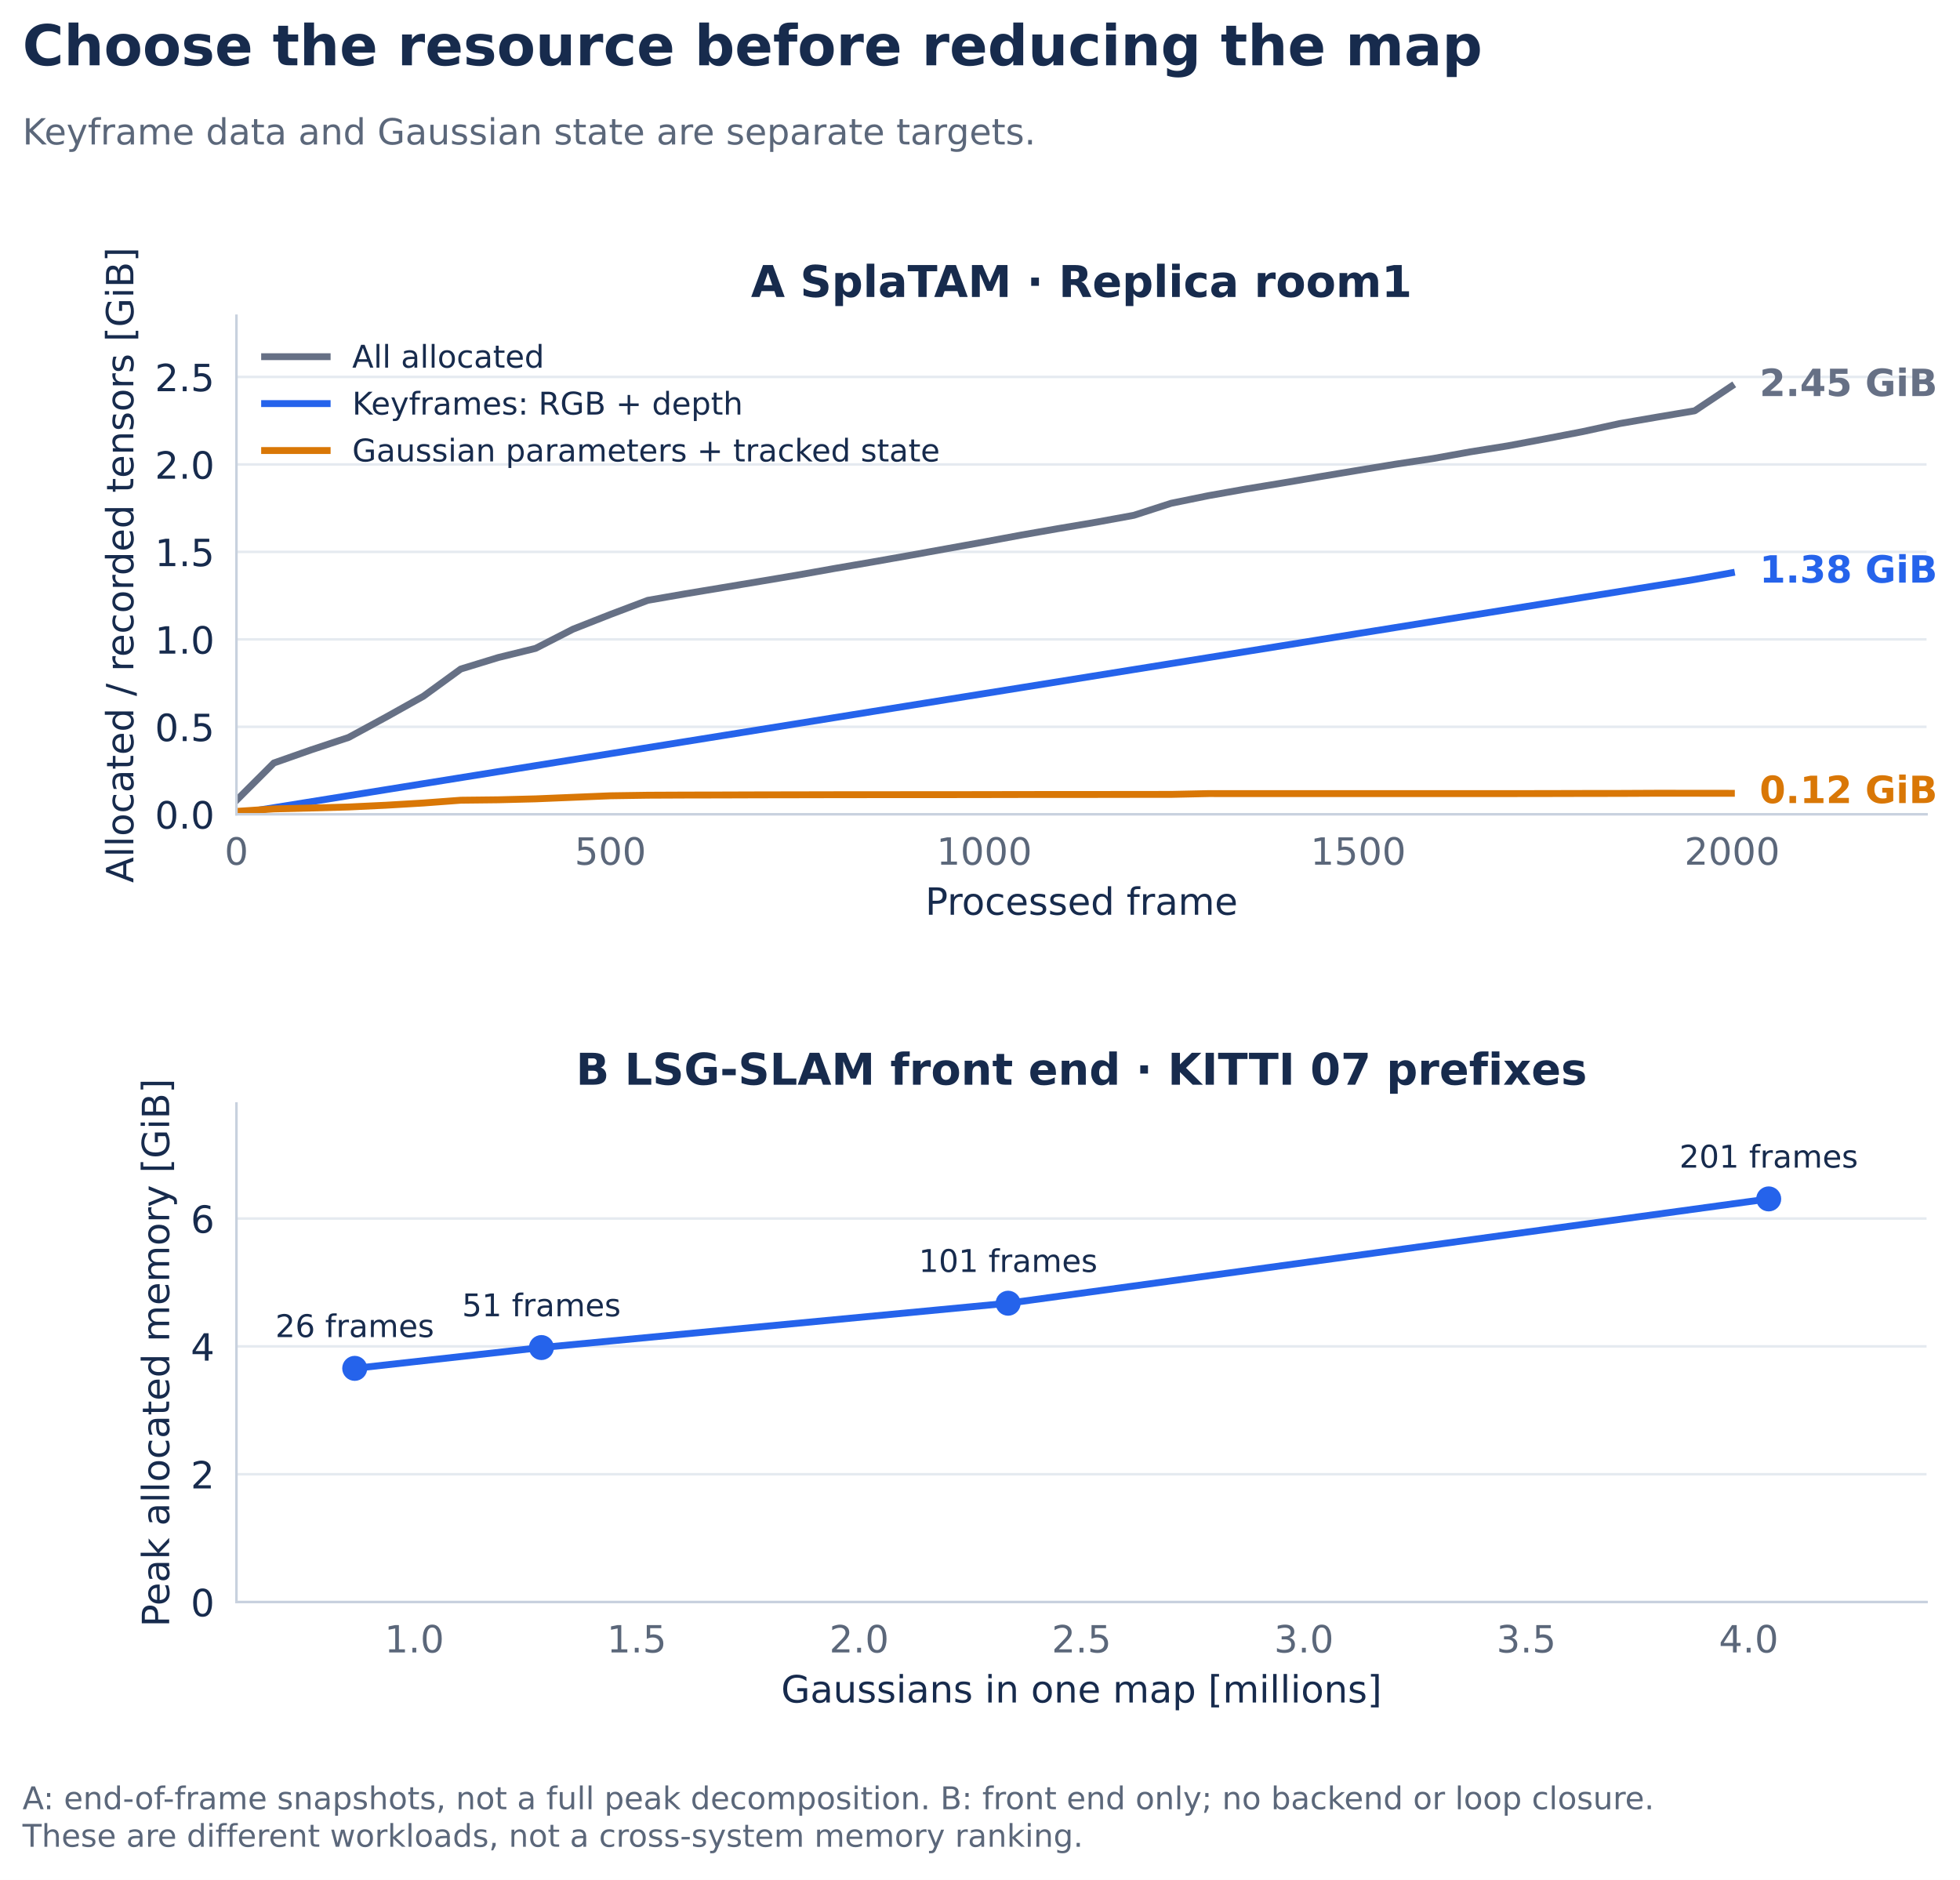
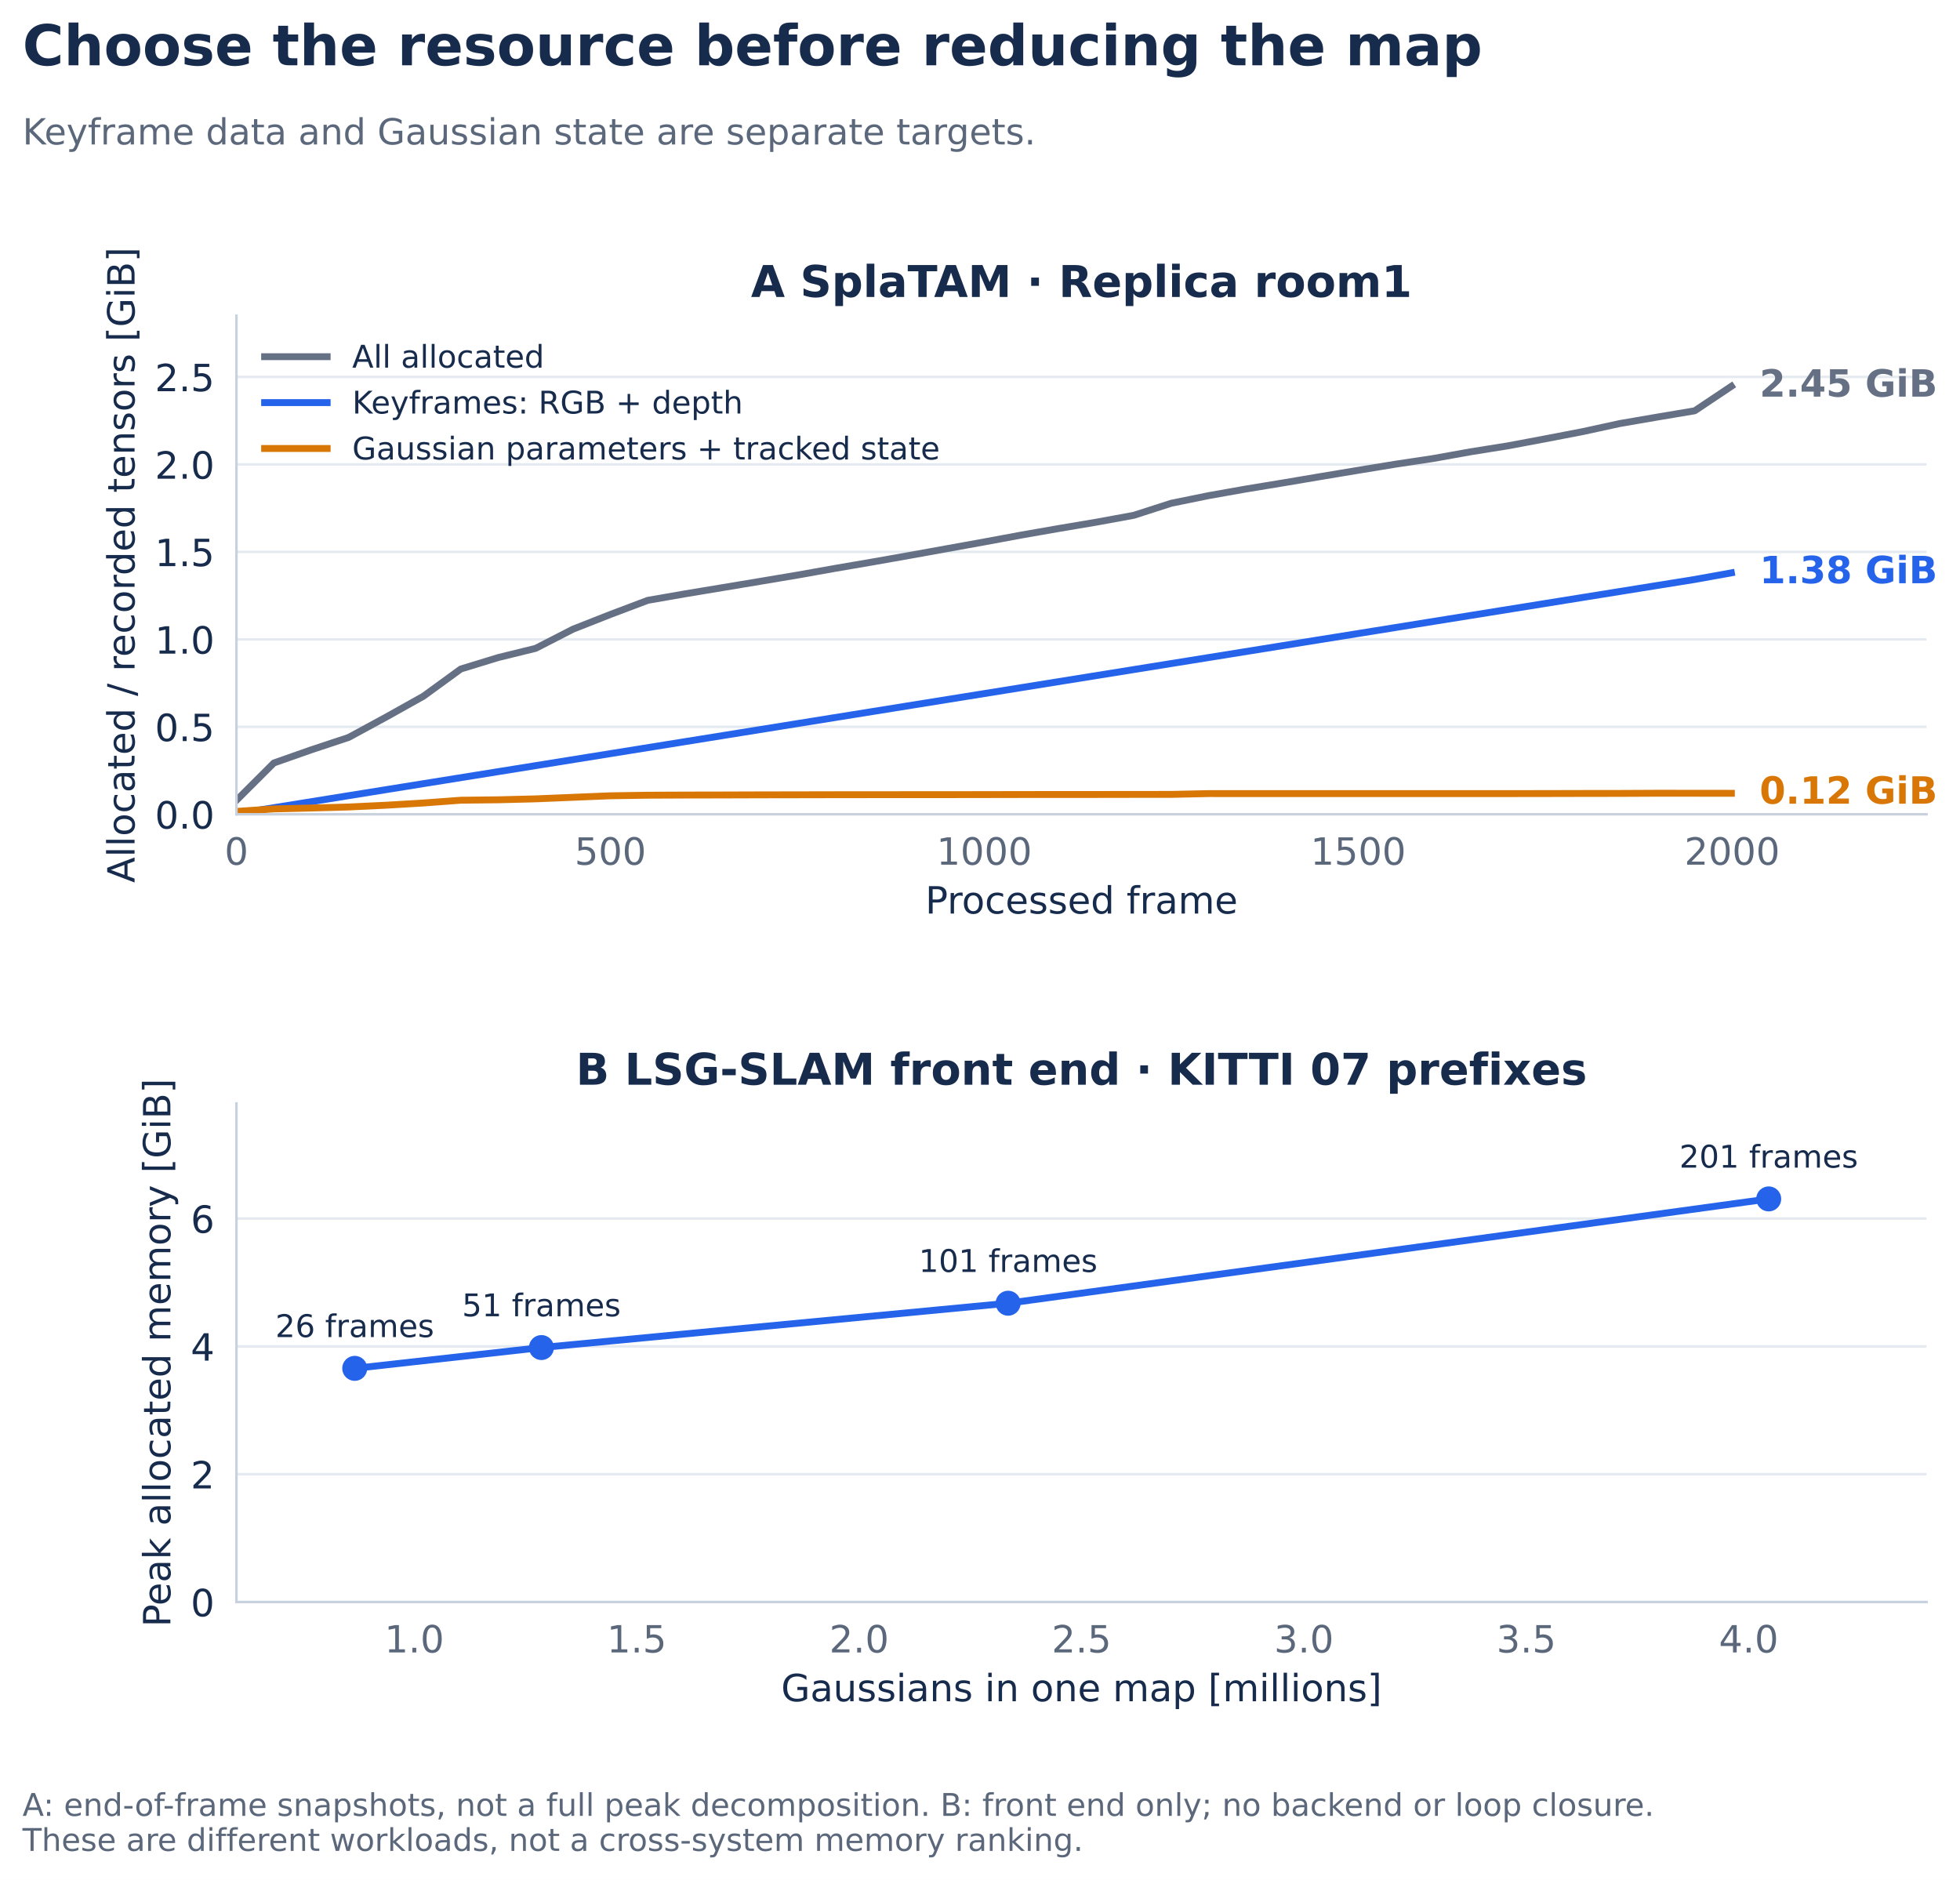
<svg xmlns="http://www.w3.org/2000/svg" xmlns:xlink="http://www.w3.org/1999/xlink" width="626.649pt" height="601.056pt" viewBox="0 0 626.649 601.056" version="1.1">
  <defs>
    <style type="text/css">*{stroke-linejoin: round; stroke-linecap: butt}</style>
  </defs>
  <g id="figure_1">
    <g id="patch_1">
      <path d="M 0 601.056  L 626.649 601.056  L 626.649 0  L 0 0  z " style="fill: #ffffff" />
    </g>
    <g id="axes_1">
      <g id="patch_2">
        <path d="M 75.6 260.349  L 615.96 260.349  L 615.96 100.944  L 75.6 100.944  z " style="fill: #ffffff" />
      </g>
      <g id="matplotlib.axis_1">
        <g id="xtick_1">
          <g id="line2d_1" />
          <g id="text_1">
-             <text style="font-size: 12px; font-family: 'DejaVu Sans'; text-anchor: middle; fill: #5b677a" x="75.6" y="276.466" transform="rotate(-0 75.6 276.4658)">0</text>
+             <text style="font-size: 12px; font-family: 'DejaVu Sans'; text-anchor: middle; fill: #5b677a" x="75.6" y="276.467" transform="rotate(-0 75.6 276.4668)">0</text>
          </g>
        </g>
        <g id="xtick_2">
          <g id="line2d_2" />
          <g id="text_2">
-             <text style="font-size: 12px; font-family: 'DejaVu Sans'; text-anchor: middle; fill: #5b677a" x="195.149" y="276.466" transform="rotate(-0 195.1487 276.4658)">500</text>
+             <text style="font-size: 12px; font-family: 'DejaVu Sans'; text-anchor: middle; fill: #5b677a" x="195.149" y="276.467" transform="rotate(-0 195.1487 276.4668)">500</text>
          </g>
        </g>
        <g id="xtick_3">
          <g id="line2d_3" />
          <g id="text_3">
-             <text style="font-size: 12px; font-family: 'DejaVu Sans'; text-anchor: middle; fill: #5b677a" x="314.697" y="276.466" transform="rotate(-0 314.6973 276.4658)">1000</text>
+             <text style="font-size: 12px; font-family: 'DejaVu Sans'; text-anchor: middle; fill: #5b677a" x="314.697" y="276.467" transform="rotate(-0 314.6973 276.4668)">1000</text>
          </g>
        </g>
        <g id="xtick_4">
          <g id="line2d_4" />
          <g id="text_4">
-             <text style="font-size: 12px; font-family: 'DejaVu Sans'; text-anchor: middle; fill: #5b677a" x="434.246" y="276.466" transform="rotate(-0 434.246 276.4658)">1500</text>
+             <text style="font-size: 12px; font-family: 'DejaVu Sans'; text-anchor: middle; fill: #5b677a" x="434.246" y="276.467" transform="rotate(-0 434.246 276.4668)">1500</text>
          </g>
        </g>
        <g id="xtick_5">
          <g id="line2d_5" />
          <g id="text_5">
-             <text style="font-size: 12px; font-family: 'DejaVu Sans'; text-anchor: middle; fill: #5b677a" x="553.795" y="276.466" transform="rotate(-0 553.7947 276.4658)">2000</text>
+             <text style="font-size: 12px; font-family: 'DejaVu Sans'; text-anchor: middle; fill: #5b677a" x="553.795" y="276.467" transform="rotate(-0 553.7947 276.4668)">2000</text>
          </g>
        </g>
        <g id="text_6">
-           <text style="font-size: 12px; font-family: 'DejaVu Sans'; text-anchor: middle; fill: #172b4d" x="345.78" y="292.467" transform="rotate(-0 345.78 292.4668)">Processed frame</text>
+           <text style="font-size: 12px; font-family: 'DejaVu Sans'; text-anchor: middle; fill: #172b4d" x="345.78" y="292.081" transform="rotate(-0 345.78 292.0805)">Processed frame</text>
        </g>
      </g>
      <g id="matplotlib.axis_2">
        <g id="ytick_1">
          <g id="line2d_6">
-             <path d="M 75.6 260.349  L 615.96 260.349  " clip-path="url(#pa0e43eb19b)" style="fill: none; stroke: #e5eaf0; stroke-width: 0.8; stroke-linecap: square" />
+             <path d="M 75.6 260.349  L 615.96 260.349  " clip-path="url(#p61e2022e3b)" style="fill: none; stroke: #e5eaf0; stroke-width: 0.8; stroke-linecap: square" />
          </g>
          <g id="line2d_7" />
          <g id="text_7">
-             <text style="font-size: 12px; font-family: 'DejaVu Sans'; text-anchor: end; fill: #172b4d" x="68.6" y="264.907" transform="rotate(-0 68.6 264.9072)">0.0</text>
+             <text style="font-size: 12px; font-family: 'DejaVu Sans'; text-anchor: end; fill: #172b4d" x="68.6" y="264.908" transform="rotate(-0 68.6 264.9077)">0.0</text>
          </g>
        </g>
        <g id="ytick_2">
          <g id="line2d_8">
-             <path d="M 75.6 232.383  L 615.96 232.383  " clip-path="url(#pa0e43eb19b)" style="fill: none; stroke: #e5eaf0; stroke-width: 0.8; stroke-linecap: square" />
+             <path d="M 75.6 232.383  L 615.96 232.383  " clip-path="url(#p61e2022e3b)" style="fill: none; stroke: #e5eaf0; stroke-width: 0.8; stroke-linecap: square" />
          </g>
          <g id="line2d_9" />
          <g id="text_8">
-             <text style="font-size: 12px; font-family: 'DejaVu Sans'; text-anchor: end; fill: #172b4d" x="68.6" y="236.942" transform="rotate(-0 68.6 236.9415)">0.5</text>
+             <text style="font-size: 12px; font-family: 'DejaVu Sans'; text-anchor: end; fill: #172b4d" x="68.6" y="236.942" transform="rotate(-0 68.6 236.942)">0.5</text>
          </g>
        </g>
        <g id="ytick_3">
          <g id="line2d_10">
-             <path d="M 75.6 204.417  L 615.96 204.417  " clip-path="url(#pa0e43eb19b)" style="fill: none; stroke: #e5eaf0; stroke-width: 0.8; stroke-linecap: square" />
+             <path d="M 75.6 204.417  L 615.96 204.417  " clip-path="url(#p61e2022e3b)" style="fill: none; stroke: #e5eaf0; stroke-width: 0.8; stroke-linecap: square" />
          </g>
          <g id="line2d_11" />
          <g id="text_9">
-             <text style="font-size: 12px; font-family: 'DejaVu Sans'; text-anchor: end; fill: #172b4d" x="68.6" y="208.976" transform="rotate(-0 68.6 208.9758)">1.0</text>
+             <text style="font-size: 12px; font-family: 'DejaVu Sans'; text-anchor: end; fill: #172b4d" x="68.6" y="208.976" transform="rotate(-0 68.6 208.9763)">1.0</text>
          </g>
        </g>
        <g id="ytick_4">
          <g id="line2d_12">
-             <path d="M 75.6 176.451  L 615.96 176.451  " clip-path="url(#pa0e43eb19b)" style="fill: none; stroke: #e5eaf0; stroke-width: 0.8; stroke-linecap: square" />
+             <path d="M 75.6 176.451  L 615.96 176.451  " clip-path="url(#p61e2022e3b)" style="fill: none; stroke: #e5eaf0; stroke-width: 0.8; stroke-linecap: square" />
          </g>
          <g id="line2d_13" />
          <g id="text_10">
-             <text style="font-size: 12px; font-family: 'DejaVu Sans'; text-anchor: end; fill: #172b4d" x="68.6" y="181.01" transform="rotate(-0 68.6 181.0101)">1.5</text>
+             <text style="font-size: 12px; font-family: 'DejaVu Sans'; text-anchor: end; fill: #172b4d" x="68.6" y="181.011" transform="rotate(-0 68.6 181.0105)">1.5</text>
          </g>
        </g>
        <g id="ytick_5">
          <g id="line2d_14">
-             <path d="M 75.6 148.486  L 615.96 148.486  " clip-path="url(#pa0e43eb19b)" style="fill: none; stroke: #e5eaf0; stroke-width: 0.8; stroke-linecap: square" />
+             <path d="M 75.6 148.486  L 615.96 148.486  " clip-path="url(#p61e2022e3b)" style="fill: none; stroke: #e5eaf0; stroke-width: 0.8; stroke-linecap: square" />
          </g>
          <g id="line2d_15" />
          <g id="text_11">
-             <text style="font-size: 12px; font-family: 'DejaVu Sans'; text-anchor: end; fill: #172b4d" x="68.6" y="153.044" transform="rotate(-0 68.6 153.0443)">2.0</text>
+             <text style="font-size: 12px; font-family: 'DejaVu Sans'; text-anchor: end; fill: #172b4d" x="68.6" y="153.045" transform="rotate(-0 68.6 153.0448)">2.0</text>
          </g>
        </g>
        <g id="ytick_6">
          <g id="line2d_16">
-             <path d="M 75.6 120.52  L 615.96 120.52  " clip-path="url(#pa0e43eb19b)" style="fill: none; stroke: #e5eaf0; stroke-width: 0.8; stroke-linecap: square" />
+             <path d="M 75.6 120.52  L 615.96 120.52  " clip-path="url(#p61e2022e3b)" style="fill: none; stroke: #e5eaf0; stroke-width: 0.8; stroke-linecap: square" />
          </g>
          <g id="line2d_17" />
          <g id="text_12">
-             <text style="font-size: 12px; font-family: 'DejaVu Sans'; text-anchor: end; fill: #172b4d" x="68.6" y="125.079" transform="rotate(-0 68.6 125.0786)">2.5</text>
+             <text style="font-size: 12px; font-family: 'DejaVu Sans'; text-anchor: end; fill: #172b4d" x="68.6" y="125.079" transform="rotate(-0 68.6 125.0791)">2.5</text>
          </g>
        </g>
        <g id="text_13">
-           <text style="font-size: 12px; font-family: 'DejaVu Sans'; text-anchor: middle; fill: #172b4d" x="42.633" y="180.646" transform="rotate(-90 42.63344 180.6463)">Allocated / recorded tensors [GiB]</text>
+           <text style="font-size: 12px; font-family: 'DejaVu Sans'; text-anchor: middle; fill: #172b4d" x="43.021" y="180.646" transform="rotate(-90 43.02063 180.6463)">Allocated / recorded tensors [GiB]</text>
        </g>
      </g>
      <g id="line2d_18">
-         <path d="M 75.6 255.882  L 87.555 243.943  L 99.51 239.738  L 111.465 235.775  L 123.419 229.285  L 135.374 222.6  L 147.329 213.898  L 159.284 210.234  L 171.239 207.3  L 183.194 201.165  L 195.149 196.456  L 207.104 191.942  L 219.058 189.86  L 231.013 187.874  L 242.968 185.881  L 254.923 183.874  L 266.878 181.745  L 278.833 179.696  L 290.788 177.583  L 302.742 175.423  L 314.697 173.264  L 326.652 171.047  L 338.607 168.958  L 350.562 166.943  L 362.517 164.754  L 374.472 160.902  L 386.427 158.465  L 398.381 156.342  L 410.336 154.376  L 422.291 152.353  L 434.246 150.365  L 446.201 148.406  L 458.156 146.606  L 470.111 144.46  L 482.065 142.551  L 494.02 140.31  L 505.975 138.007  L 517.93 135.406  L 529.885 133.348  L 541.84 131.34  L 553.556 123.504  " clip-path="url(#pa0e43eb19b)" style="fill: none; stroke: #667085; stroke-width: 2.2; stroke-linecap: square" />
+         <path d="M 75.6 255.882  L 87.555 243.943  L 99.51 239.738  L 111.465 235.775  L 123.419 229.285  L 135.374 222.6  L 147.329 213.898  L 159.284 210.234  L 171.239 207.3  L 183.194 201.165  L 195.149 196.456  L 207.104 191.942  L 219.058 189.86  L 231.013 187.874  L 242.968 185.881  L 254.923 183.874  L 266.878 181.745  L 278.833 179.696  L 290.788 177.583  L 302.742 175.423  L 314.697 173.264  L 326.652 171.047  L 338.607 168.958  L 350.562 166.943  L 362.517 164.754  L 374.472 160.902  L 386.427 158.465  L 398.381 156.342  L 410.336 154.376  L 422.291 152.353  L 434.246 150.365  L 446.201 148.406  L 458.156 146.606  L 470.111 144.46  L 482.065 142.551  L 494.02 140.31  L 505.975 138.007  L 517.93 135.406  L 529.885 133.348  L 541.84 131.34  L 553.556 123.504  " clip-path="url(#p61e2022e3b)" style="fill: none; stroke: #667085; stroke-width: 2.2; stroke-linecap: square" />
      </g>
      <g id="line2d_19">
-         <path d="M 75.6 260.157  L 87.555 258.236  L 99.51 256.316  L 111.465 254.396  L 123.419 252.476  L 135.374 250.555  L 147.329 248.635  L 159.284 246.715  L 171.239 244.795  L 183.194 242.874  L 195.149 240.954  L 207.104 239.034  L 219.058 237.114  L 231.013 235.193  L 242.968 233.273  L 254.923 231.353  L 266.878 229.433  L 278.833 227.512  L 290.788 225.592  L 302.742 223.672  L 314.697 221.752  L 326.652 219.831  L 338.607 217.911  L 350.562 215.991  L 362.517 214.071  L 374.472 212.15  L 386.427 210.23  L 398.381 208.31  L 410.336 206.39  L 422.291 204.469  L 434.246 202.549  L 446.201 200.629  L 458.156 198.708  L 470.111 196.788  L 482.065 194.868  L 494.02 192.948  L 505.975 191.027  L 517.93 189.107  L 529.885 187.187  L 541.84 185.267  L 553.556 183.154  " clip-path="url(#pa0e43eb19b)" style="fill: none; stroke: #2563eb; stroke-width: 2.2; stroke-linecap: square" />
+         <path d="M 75.6 260.157  L 87.555 258.236  L 99.51 256.316  L 111.465 254.396  L 123.419 252.476  L 135.374 250.555  L 147.329 248.635  L 159.284 246.715  L 171.239 244.795  L 183.194 242.874  L 195.149 240.954  L 207.104 239.034  L 219.058 237.114  L 231.013 235.193  L 242.968 233.273  L 254.923 231.353  L 266.878 229.433  L 278.833 227.512  L 290.788 225.592  L 302.742 223.672  L 314.697 221.752  L 326.652 219.831  L 338.607 217.911  L 350.562 215.991  L 362.517 214.071  L 374.472 212.15  L 386.427 210.23  L 398.381 208.31  L 410.336 206.39  L 422.291 204.469  L 434.246 202.549  L 446.201 200.629  L 458.156 198.708  L 470.111 196.788  L 482.065 194.868  L 494.02 192.948  L 505.975 191.027  L 517.93 189.107  L 529.885 187.187  L 541.84 185.267  L 553.556 183.154  " clip-path="url(#p61e2022e3b)" style="fill: none; stroke: #2563eb; stroke-width: 2.2; stroke-linecap: square" />
      </g>
      <g id="line2d_20">
-         <path d="M 75.6 259.422  L 87.555 258.633  L 99.51 258.337  L 111.465 258.014  L 123.419 257.448  L 135.374 256.741  L 147.329 255.849  L 159.284 255.714  L 171.239 255.413  L 183.194 254.921  L 195.149 254.431  L 207.104 254.25  L 219.058 254.196  L 231.013 254.174  L 242.968 254.135  L 254.923 254.115  L 266.878 254.09  L 278.833 254.079  L 290.788 254.072  L 302.742 254.068  L 314.697 254.051  L 326.652 254.028  L 338.607 254.015  L 350.562 254.014  L 362.517 253.995  L 374.472 253.988  L 386.427 253.728  L 398.381 253.736  L 410.336 253.736  L 422.291 253.732  L 434.246 253.733  L 446.201 253.734  L 458.156 253.736  L 470.111 253.736  L 482.065 253.733  L 494.02 253.718  L 505.975 253.689  L 517.93 253.674  L 529.885 253.618  L 541.84 253.627  L 553.556 253.64  " clip-path="url(#pa0e43eb19b)" style="fill: none; stroke: #d97706; stroke-width: 2.2; stroke-linecap: square" />
+         <path d="M 75.6 259.422  L 87.555 258.633  L 99.51 258.337  L 111.465 258.014  L 123.419 257.448  L 135.374 256.741  L 147.329 255.849  L 159.284 255.714  L 171.239 255.413  L 183.194 254.921  L 195.149 254.431  L 207.104 254.25  L 219.058 254.196  L 231.013 254.174  L 242.968 254.135  L 254.923 254.115  L 266.878 254.09  L 278.833 254.079  L 290.788 254.072  L 302.742 254.068  L 314.697 254.051  L 326.652 254.028  L 338.607 254.015  L 350.562 254.014  L 362.517 253.995  L 374.472 253.988  L 386.427 253.728  L 398.381 253.736  L 410.336 253.736  L 422.291 253.732  L 434.246 253.733  L 446.201 253.734  L 458.156 253.736  L 470.111 253.736  L 482.065 253.733  L 494.02 253.718  L 505.975 253.689  L 517.93 253.674  L 529.885 253.618  L 541.84 253.627  L 553.556 253.64  " clip-path="url(#p61e2022e3b)" style="fill: none; stroke: #d97706; stroke-width: 2.2; stroke-linecap: square" />
      </g>
      <g id="patch_3">
        <path d="M 75.6 260.349  L 75.6 100.944  " style="fill: none; stroke: #c8d1de; stroke-width: 0.8; stroke-linejoin: miter; stroke-linecap: square" />
      </g>
      <g id="patch_4">
        <path d="M 75.6 260.349  L 615.96 260.349  " style="fill: none; stroke: #c8d1de; stroke-width: 0.8; stroke-linejoin: miter; stroke-linecap: square" />
      </g>
      <g id="text_14">
-         <text style="font-weight: 700; font-size: 12px; font-family: 'DejaVu Sans'; text-anchor: start; fill: #667085" x="562.556" y="126.622" transform="rotate(-0 562.5556 126.6215)">2.45 GiB</text>
+         <text style="font-weight: 700; font-size: 12px; font-family: 'DejaVu Sans'; text-anchor: start; fill: #667085" x="562.556" y="126.815" transform="rotate(-0 562.5556 126.8151)">2.45 GiB</text>
      </g>
      <g id="text_15">
-         <text style="font-weight: 700; font-size: 12px; font-family: 'DejaVu Sans'; text-anchor: start; fill: #2563eb" x="562.556" y="186.272" transform="rotate(-0 562.5556 186.2721)">1.38 GiB</text>
+         <text style="font-weight: 700; font-size: 12px; font-family: 'DejaVu Sans'; text-anchor: start; fill: #2563eb" x="562.556" y="186.466" transform="rotate(-0 562.5556 186.4657)">1.38 GiB</text>
      </g>
      <g id="text_16">
-         <text style="font-weight: 700; font-size: 12px; font-family: 'DejaVu Sans'; text-anchor: start; fill: #d97706" x="562.556" y="256.757" transform="rotate(-0 562.5556 256.7573)">0.12 GiB</text>
+         <text style="font-weight: 700; font-size: 12px; font-family: 'DejaVu Sans'; text-anchor: start; fill: #d97706" x="562.556" y="256.951" transform="rotate(-0 562.5556 256.9509)">0.12 GiB</text>
      </g>
      <g id="text_17">
        <text style="font-weight: 700; font-size: 14px; font-family: 'DejaVu Sans'; text-anchor: middle; fill: #172b4d" x="345.78" y="94.944" transform="rotate(-0 345.78 94.944)">A  SplaTAM · Replica room1</text>
      </g>
      <g id="legend_1">
        <g id="line2d_21">
          <path d="M 84.6 114.042  L 94.6 114.042  L 104.6 114.042  " style="fill: none; stroke: #667085; stroke-width: 2.2; stroke-linecap: square" />
        </g>
        <g id="text_18">
          <text style="font-size: 10px; font-family: 'DejaVu Sans'; text-anchor: start; fill: #172b4d" x="112.6" y="117.542" transform="rotate(-0 112.6 117.5424)">All allocated</text>
        </g>
        <g id="line2d_22">
-           <path d="M 84.6 129.043  L 94.6 129.043  L 104.6 129.043  " style="fill: none; stroke: #2563eb; stroke-width: 2.2; stroke-linecap: square" />
+           <path d="M 84.6 128.721  L 94.6 128.721  L 104.6 128.721  " style="fill: none; stroke: #2563eb; stroke-width: 2.2; stroke-linecap: square" />
        </g>
        <g id="text_19">
-           <text style="font-size: 10px; font-family: 'DejaVu Sans'; text-anchor: start; fill: #172b4d" x="112.6" y="132.543" transform="rotate(-0 112.6 132.5432)">Keyframes: RGB + depth</text>
+           <text style="font-size: 10px; font-family: 'DejaVu Sans'; text-anchor: start; fill: #172b4d" x="112.6" y="132.221" transform="rotate(-0 112.6 132.2206)">Keyframes: RGB + depth</text>
        </g>
        <g id="line2d_23">
-           <path d="M 84.6 144.044  L 94.6 144.044  L 104.6 144.044  " style="fill: none; stroke: #d97706; stroke-width: 2.2; stroke-linecap: square" />
+           <path d="M 84.6 143.399  L 94.6 143.399  L 104.6 143.399  " style="fill: none; stroke: #d97706; stroke-width: 2.2; stroke-linecap: square" />
        </g>
        <g id="text_20">
-           <text style="font-size: 10px; font-family: 'DejaVu Sans'; text-anchor: start; fill: #172b4d" x="112.6" y="147.544" transform="rotate(-0 112.6 147.544)">Gaussian parameters + tracked state</text>
+           <text style="font-size: 10px; font-family: 'DejaVu Sans'; text-anchor: start; fill: #172b4d" x="112.6" y="146.899" transform="rotate(-0 112.6 146.8987)">Gaussian parameters + tracked state</text>
        </g>
      </g>
    </g>
    <g id="axes_2">
      <g id="patch_5">
        <path d="M 75.6 512.208  L 615.96 512.208  L 615.96 352.803  L 75.6 352.803  z " style="fill: #ffffff" />
      </g>
      <g id="matplotlib.axis_3">
        <g id="xtick_6">
          <g id="line2d_24" />
          <g id="text_21">
-             <text style="font-size: 12px; font-family: 'DejaVu Sans'; text-anchor: middle; fill: #5b677a" x="132.48" y="528.325" transform="rotate(-0 132.48 528.3252)">1.0</text>
+             <text style="font-size: 12px; font-family: 'DejaVu Sans'; text-anchor: middle; fill: #5b677a" x="132.48" y="528.326" transform="rotate(-0 132.48 528.3261)">1.0</text>
          </g>
        </g>
        <g id="xtick_7">
          <g id="line2d_25" />
          <g id="text_22">
-             <text style="font-size: 12px; font-family: 'DejaVu Sans'; text-anchor: middle; fill: #5b677a" x="203.58" y="528.325" transform="rotate(-0 203.58 528.3252)">1.5</text>
+             <text style="font-size: 12px; font-family: 'DejaVu Sans'; text-anchor: middle; fill: #5b677a" x="203.58" y="528.326" transform="rotate(-0 203.58 528.3261)">1.5</text>
          </g>
        </g>
        <g id="xtick_8">
          <g id="line2d_26" />
          <g id="text_23">
-             <text style="font-size: 12px; font-family: 'DejaVu Sans'; text-anchor: middle; fill: #5b677a" x="274.68" y="528.325" transform="rotate(-0 274.68 528.3252)">2.0</text>
+             <text style="font-size: 12px; font-family: 'DejaVu Sans'; text-anchor: middle; fill: #5b677a" x="274.68" y="528.326" transform="rotate(-0 274.68 528.3261)">2.0</text>
          </g>
        </g>
        <g id="xtick_9">
          <g id="line2d_27" />
          <g id="text_24">
-             <text style="font-size: 12px; font-family: 'DejaVu Sans'; text-anchor: middle; fill: #5b677a" x="345.78" y="528.325" transform="rotate(-0 345.78 528.3252)">2.5</text>
+             <text style="font-size: 12px; font-family: 'DejaVu Sans'; text-anchor: middle; fill: #5b677a" x="345.78" y="528.326" transform="rotate(-0 345.78 528.3261)">2.5</text>
          </g>
        </g>
        <g id="xtick_10">
          <g id="line2d_28" />
          <g id="text_25">
-             <text style="font-size: 12px; font-family: 'DejaVu Sans'; text-anchor: middle; fill: #5b677a" x="416.88" y="528.325" transform="rotate(-0 416.88 528.3252)">3.0</text>
+             <text style="font-size: 12px; font-family: 'DejaVu Sans'; text-anchor: middle; fill: #5b677a" x="416.88" y="528.326" transform="rotate(-0 416.88 528.3261)">3.0</text>
          </g>
        </g>
        <g id="xtick_11">
          <g id="line2d_29" />
          <g id="text_26">
-             <text style="font-size: 12px; font-family: 'DejaVu Sans'; text-anchor: middle; fill: #5b677a" x="487.98" y="528.325" transform="rotate(-0 487.98 528.3252)">3.5</text>
+             <text style="font-size: 12px; font-family: 'DejaVu Sans'; text-anchor: middle; fill: #5b677a" x="487.98" y="528.326" transform="rotate(-0 487.98 528.3261)">3.5</text>
          </g>
        </g>
        <g id="xtick_12">
          <g id="line2d_30" />
          <g id="text_27">
-             <text style="font-size: 12px; font-family: 'DejaVu Sans'; text-anchor: middle; fill: #5b677a" x="559.08" y="528.325" transform="rotate(-0 559.08 528.3252)">4.0</text>
+             <text style="font-size: 12px; font-family: 'DejaVu Sans'; text-anchor: middle; fill: #5b677a" x="559.08" y="528.326" transform="rotate(-0 559.08 528.3261)">4.0</text>
          </g>
        </g>
        <g id="text_28">
-           <text style="font-size: 12px; font-family: 'DejaVu Sans'; text-anchor: middle; fill: #172b4d" x="345.78" y="544.326" transform="rotate(-0 345.78 544.3261)">Gaussians in one map [millions]</text>
+           <text style="font-size: 12px; font-family: 'DejaVu Sans'; text-anchor: middle; fill: #172b4d" x="345.78" y="543.94" transform="rotate(-0 345.78 543.9399)">Gaussians in one map [millions]</text>
        </g>
      </g>
      <g id="matplotlib.axis_4">
        <g id="ytick_7">
          <g id="line2d_31">
-             <path d="M 75.6 512.208  L 615.96 512.208  " clip-path="url(#pff60b88f85)" style="fill: none; stroke: #e5eaf0; stroke-width: 0.8; stroke-linecap: square" />
+             <path d="M 75.6 512.208  L 615.96 512.208  " clip-path="url(#p520b6aeb31)" style="fill: none; stroke: #e5eaf0; stroke-width: 0.8; stroke-linecap: square" />
          </g>
          <g id="line2d_32" />
          <g id="text_29">
-             <text style="font-size: 12px; font-family: 'DejaVu Sans'; text-anchor: end; fill: #172b4d" x="68.6" y="516.767" transform="rotate(-0 68.6 516.7666)">0</text>
+             <text style="font-size: 12px; font-family: 'DejaVu Sans'; text-anchor: end; fill: #172b4d" x="68.6" y="516.767" transform="rotate(-0 68.6 516.7671)">0</text>
          </g>
        </g>
        <g id="ytick_8">
          <g id="line2d_33">
-             <path d="M 75.6 471.335  L 615.96 471.335  " clip-path="url(#pff60b88f85)" style="fill: none; stroke: #e5eaf0; stroke-width: 0.8; stroke-linecap: square" />
+             <path d="M 75.6 471.335  L 615.96 471.335  " clip-path="url(#p520b6aeb31)" style="fill: none; stroke: #e5eaf0; stroke-width: 0.8; stroke-linecap: square" />
          </g>
          <g id="line2d_34" />
          <g id="text_30">
-             <text style="font-size: 12px; font-family: 'DejaVu Sans'; text-anchor: end; fill: #172b4d" x="68.6" y="475.894" transform="rotate(-0 68.6 475.8936)">2</text>
+             <text style="font-size: 12px; font-family: 'DejaVu Sans'; text-anchor: end; fill: #172b4d" x="68.6" y="475.894" transform="rotate(-0 68.6 475.8941)">2</text>
          </g>
        </g>
        <g id="ytick_9">
          <g id="line2d_35">
-             <path d="M 75.6 430.462  L 615.96 430.462  " clip-path="url(#pff60b88f85)" style="fill: none; stroke: #e5eaf0; stroke-width: 0.8; stroke-linecap: square" />
+             <path d="M 75.6 430.462  L 615.96 430.462  " clip-path="url(#p520b6aeb31)" style="fill: none; stroke: #e5eaf0; stroke-width: 0.8; stroke-linecap: square" />
          </g>
          <g id="line2d_36" />
          <g id="text_31">
-             <text style="font-size: 12px; font-family: 'DejaVu Sans'; text-anchor: end; fill: #172b4d" x="68.6" y="435.021" transform="rotate(-0 68.6 435.0206)">4</text>
+             <text style="font-size: 12px; font-family: 'DejaVu Sans'; text-anchor: end; fill: #172b4d" x="68.6" y="435.021" transform="rotate(-0 68.6 435.0211)">4</text>
          </g>
        </g>
        <g id="ytick_10">
          <g id="line2d_37">
-             <path d="M 75.6 389.589  L 615.96 389.589  " clip-path="url(#pff60b88f85)" style="fill: none; stroke: #e5eaf0; stroke-width: 0.8; stroke-linecap: square" />
+             <path d="M 75.6 389.589  L 615.96 389.589  " clip-path="url(#p520b6aeb31)" style="fill: none; stroke: #e5eaf0; stroke-width: 0.8; stroke-linecap: square" />
          </g>
          <g id="line2d_38" />
          <g id="text_32">
-             <text style="font-size: 12px; font-family: 'DejaVu Sans'; text-anchor: end; fill: #172b4d" x="68.6" y="394.148" transform="rotate(-0 68.6 394.1476)">6</text>
+             <text style="font-size: 12px; font-family: 'DejaVu Sans'; text-anchor: end; fill: #172b4d" x="68.6" y="394.148" transform="rotate(-0 68.6 394.1481)">6</text>
          </g>
        </g>
        <g id="text_33">
-           <text style="font-size: 12px; font-family: 'DejaVu Sans'; text-anchor: middle; fill: #172b4d" x="54.082" y="432.506" transform="rotate(-90 54.08219 432.5057)">Peak allocated memory [GiB]</text>
+           <text style="font-size: 12px; font-family: 'DejaVu Sans'; text-anchor: middle; fill: #172b4d" x="54.469" y="432.506" transform="rotate(-90 54.46937 432.5057)">Peak allocated memory [GiB]</text>
        </g>
      </g>
      <g id="line2d_39">
-         <path d="M 113.413 437.498  L 173.104 430.845  L 322.317 416.671  L 565.488 383.32  " clip-path="url(#pff60b88f85)" style="fill: none; stroke: #2563eb; stroke-width: 2.2; stroke-linecap: square" />
+         <path d="M 113.413 437.498  L 173.104 430.845  L 322.317 416.671  L 565.488 383.32  " clip-path="url(#p520b6aeb31)" style="fill: none; stroke: #2563eb; stroke-width: 2.2; stroke-linecap: square" />
        <defs>
          <path id="macae2f19fa" d="M 0 3.5  C 0.928 3.5 1.819 3.131 2.475 2.475  C 3.131 1.819 3.5 0.928 3.5 0  C 3.5 -0.928 3.131 -1.819 2.475 -2.475  C 1.819 -3.131 0.928 -3.5 0 -3.5  C -0.928 -3.5 -1.819 -3.131 -2.475 -2.475  C -3.131 -1.819 -3.5 -0.928 -3.5 0  C -3.5 0.928 -3.131 1.819 -2.475 2.475  C -1.819 3.131 -0.928 3.5 0 3.5  z " style="stroke: #2563eb" />
        </defs>
-         <g clip-path="url(#pff60b88f85)">
+         <g clip-path="url(#p520b6aeb31)">
          <use xlink:href="#macae2f19fa" x="113.413" y="437.498" style="fill: #2563eb; stroke: #2563eb" />
          <use xlink:href="#macae2f19fa" x="173.104" y="430.845" style="fill: #2563eb; stroke: #2563eb" />
          <use xlink:href="#macae2f19fa" x="322.317" y="416.671" style="fill: #2563eb; stroke: #2563eb" />
          <use xlink:href="#macae2f19fa" x="565.488" y="383.32" style="fill: #2563eb; stroke: #2563eb" />
        </g>
      </g>
      <g id="patch_6">
        <path d="M 75.6 512.208  L 75.6 352.803  " style="fill: none; stroke: #c8d1de; stroke-width: 0.8; stroke-linejoin: miter; stroke-linecap: square" />
      </g>
      <g id="patch_7">
        <path d="M 75.6 512.208  L 615.96 512.208  " style="fill: none; stroke: #c8d1de; stroke-width: 0.8; stroke-linejoin: miter; stroke-linecap: square" />
      </g>
      <g id="text_34">
        <text style="font-size: 10px; font-family: 'DejaVu Sans'; text-anchor: middle; fill: #172b4d" x="113.413" y="427.498" transform="rotate(-0 113.4134 427.4984)">26 frames</text>
      </g>
      <g id="text_35">
        <text style="font-size: 10px; font-family: 'DejaVu Sans'; text-anchor: middle; fill: #172b4d" x="173.104" y="420.845" transform="rotate(-0 173.1041 420.8453)">51 frames</text>
      </g>
      <g id="text_36">
        <text style="font-size: 10px; font-family: 'DejaVu Sans'; text-anchor: middle; fill: #172b4d" x="322.317" y="406.671" transform="rotate(-0 322.3169 406.6707)">101 frames</text>
      </g>
      <g id="text_37">
        <text style="font-size: 10px; font-family: 'DejaVu Sans'; text-anchor: middle; fill: #172b4d" x="565.488" y="373.32" transform="rotate(-0 565.4878 373.3205)">201 frames</text>
      </g>
      <g id="text_38">
        <text style="font-weight: 700; font-size: 14px; font-family: 'DejaVu Sans'; text-anchor: middle; fill: #172b4d" x="345.78" y="346.803" transform="rotate(-0 345.78 346.8033)">B  LSG-SLAM front end · KITTI 07 prefixes</text>
      </g>
    </g>
    <g id="text_39">
      <text style="font-weight: 700; font-size: 18px; font-family: 'DejaVu Sans'; text-anchor: start; fill: #172b4d" x="7.2" y="20.877" transform="rotate(-0 7.2 20.87719)">Choose the resource before reducing the map</text>
    </g>
    <g id="text_40">
      <text style="font-size: 11.5px; font-family: 'DejaVu Sans'; text-anchor: start; fill: #5b677a" x="7.2" y="46.178" transform="rotate(-0 7.2 46.1782)">Keyframe data and Gaussian state are separate targets.</text>
    </g>
    <g id="text_41">
-       <text style="font-size: 10px; font-family: 'DejaVu Sans'; fill: #5b677a" transform="translate(7.2 578.4499)">A: end-of-frame snapshots, not a full peak decomposition. B: front end only; no backend or loop closure.</text>
-       <text style="font-size: 10px; font-family: 'DejaVu Sans'; fill: #5b677a" transform="translate(7.2 590.4527)">These are different workloads, not a cross-system memory ranking.</text>
+       <text style="font-size: 10px; font-family: 'DejaVu Sans'; fill: #5b677a" transform="translate(7.2 580.5785)">A: end-of-frame snapshots, not a full peak decomposition. B: front end only; no backend or loop closure.</text>
+       <text style="font-size: 10px; font-family: 'DejaVu Sans'; fill: #5b677a" transform="translate(7.2 591.7763)">These are different workloads, not a cross-system memory ranking.</text>
    </g>
  </g>
  <defs>
-     <clipPath id="pa0e43eb19b">
+     <clipPath id="p61e2022e3b">
      <rect x="75.6" y="100.944" width="540.36" height="159.405" />
    </clipPath>
-     <clipPath id="pff60b88f85">
+     <clipPath id="p520b6aeb31">
      <rect x="75.6" y="352.803" width="540.36" height="159.405" />
    </clipPath>
  </defs>
</svg>
